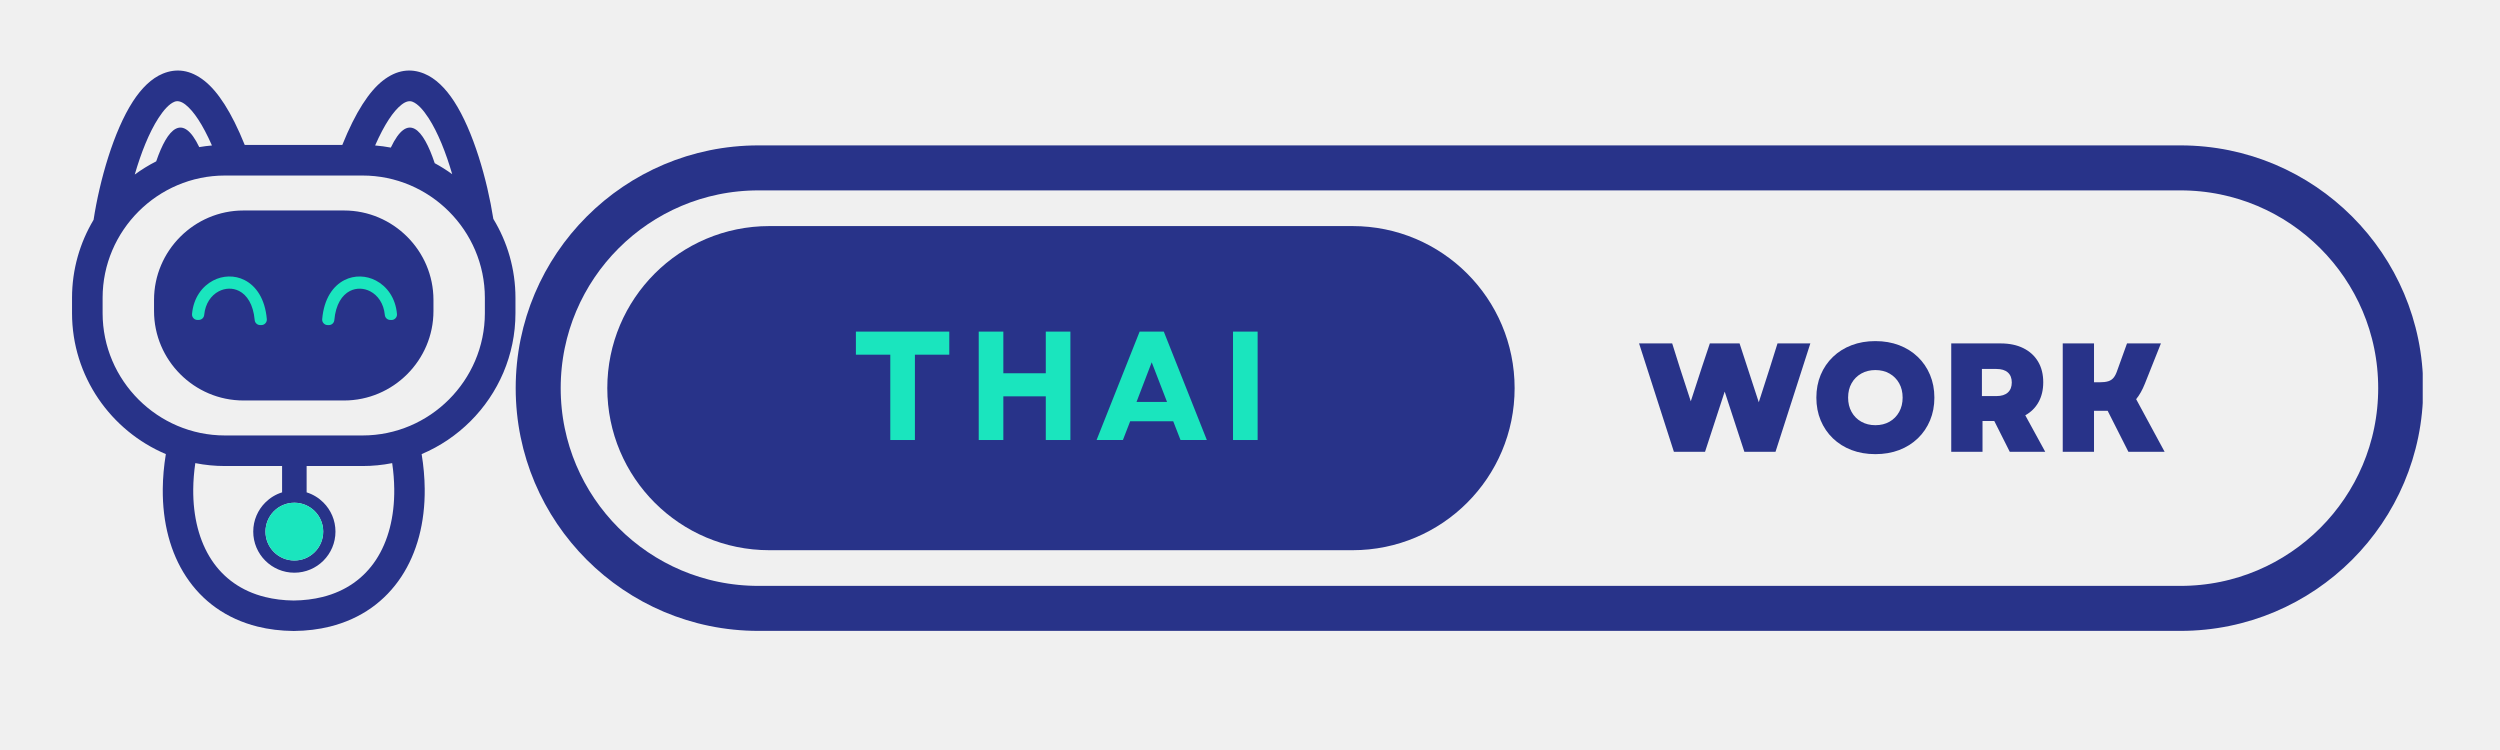
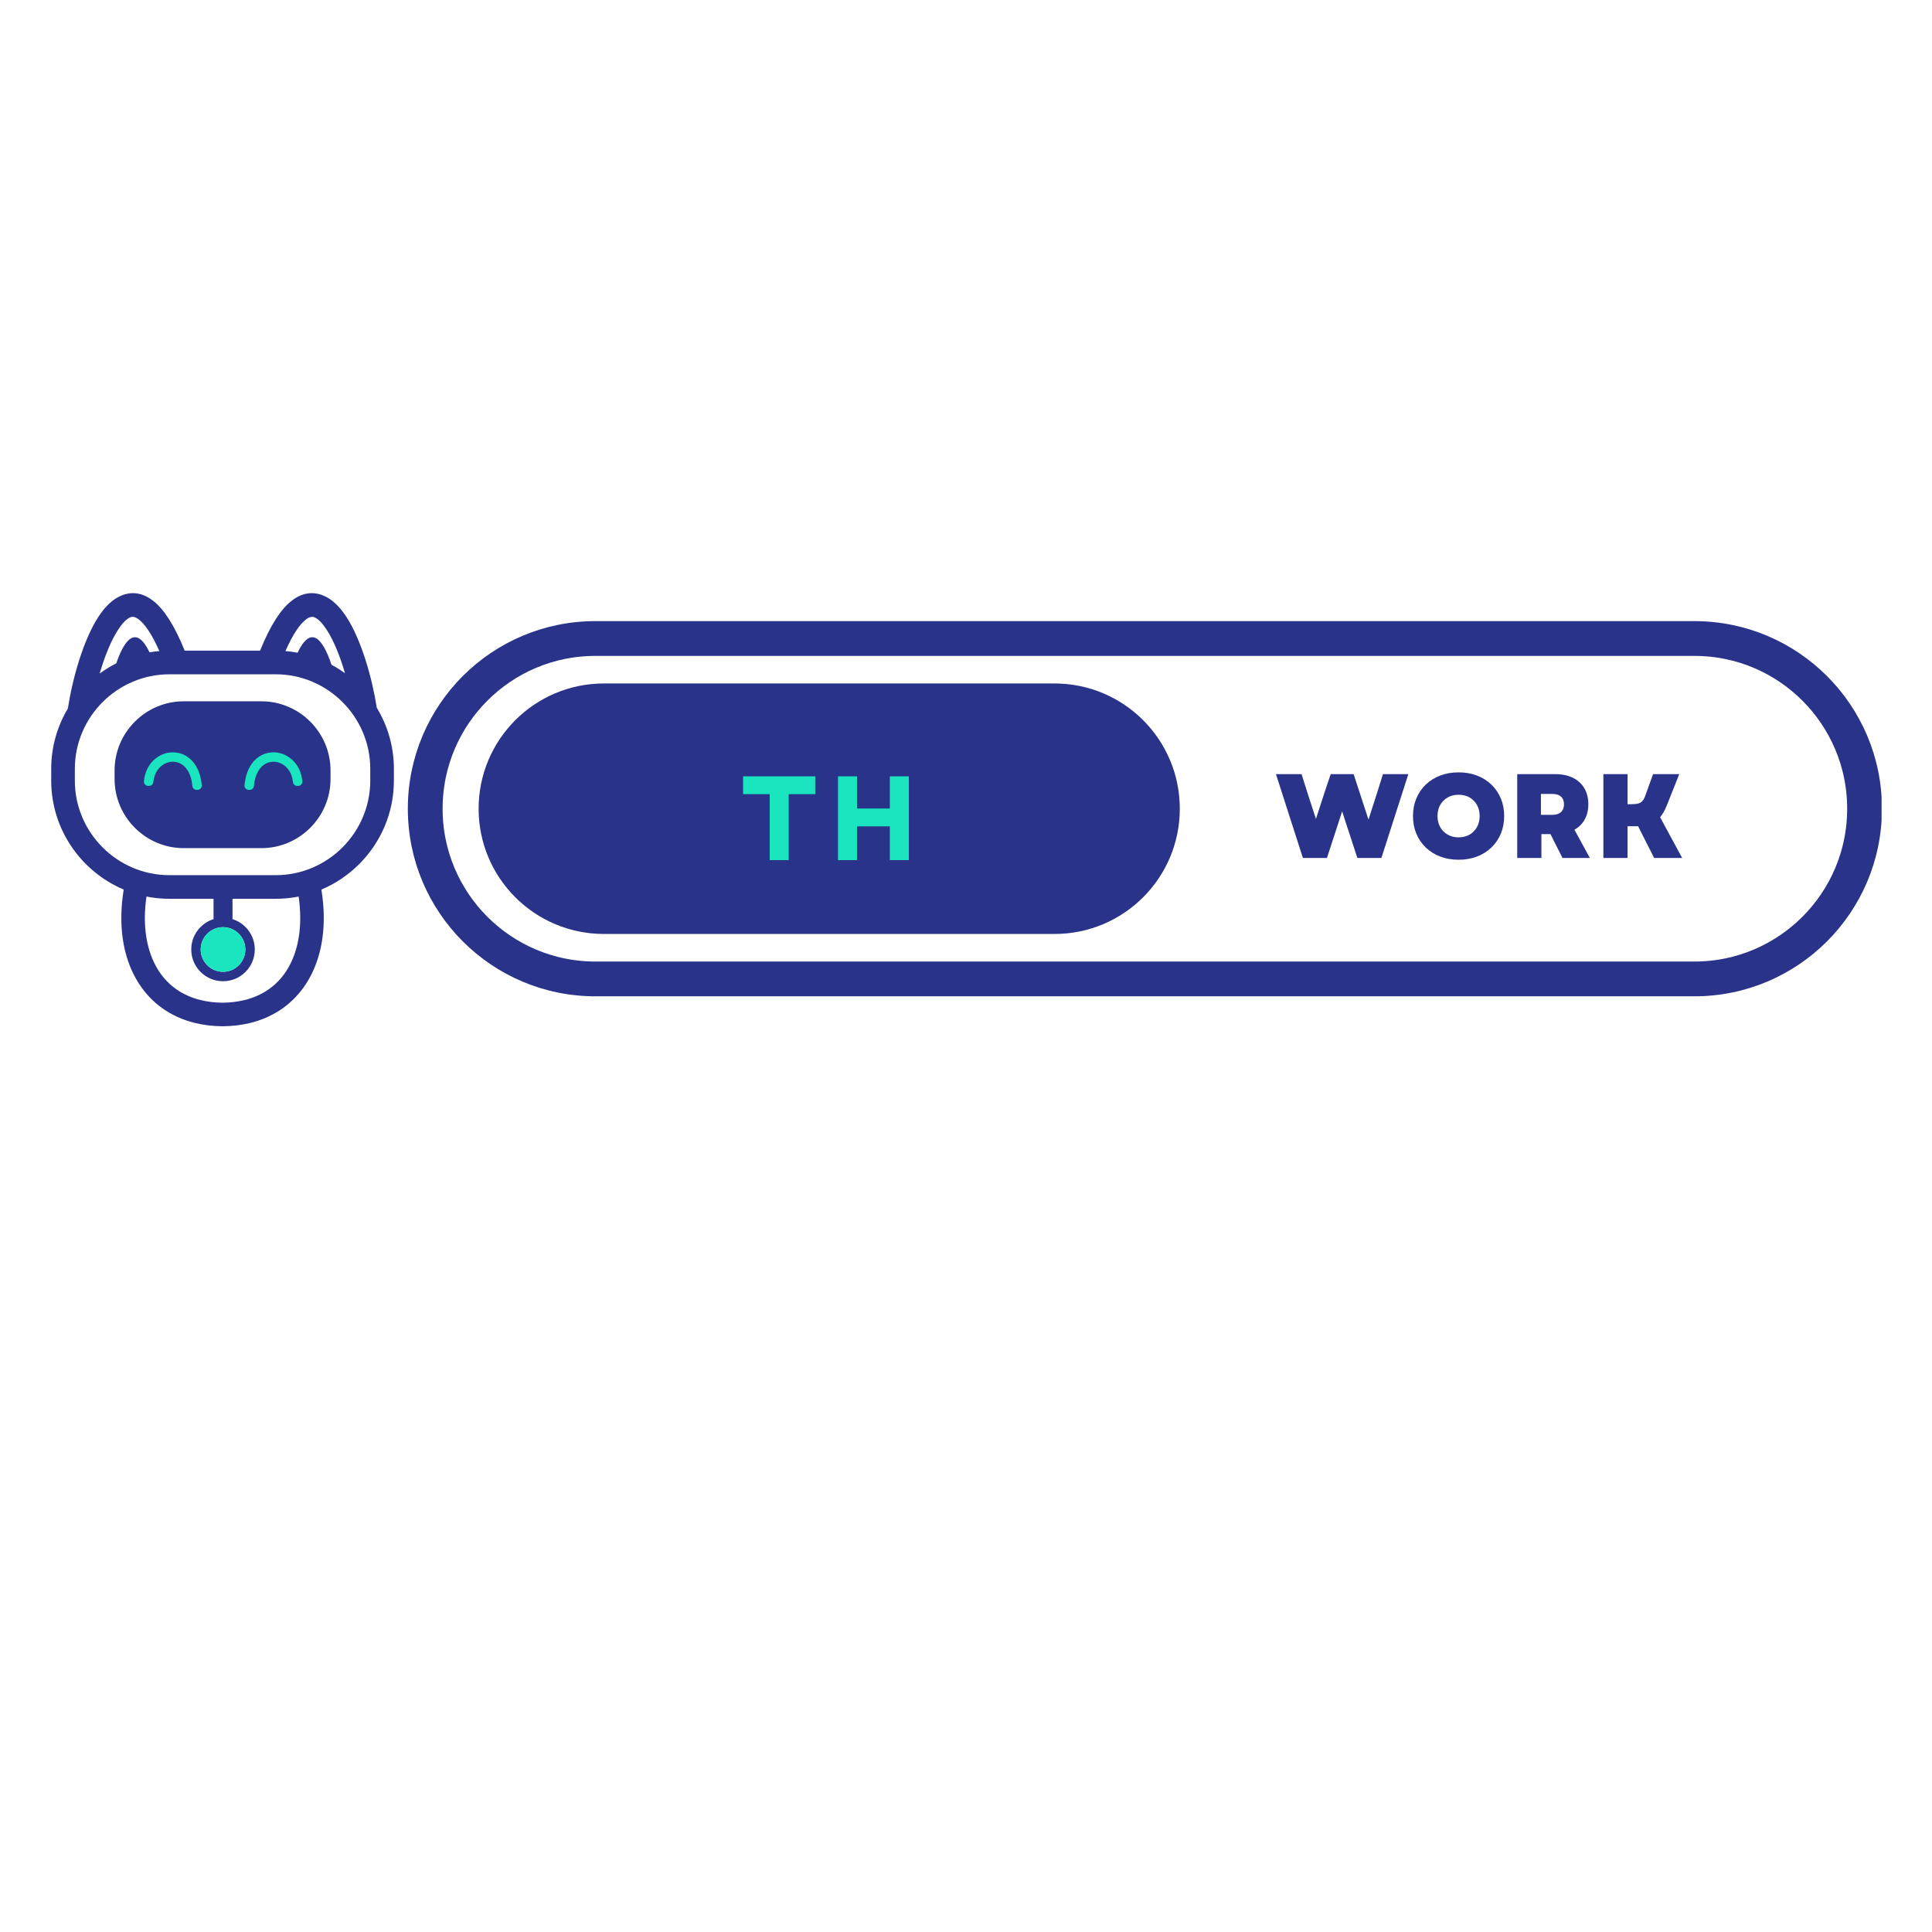
- <svg xmlns="http://www.w3.org/2000/svg" width="2000" zoomAndPan="magnify" viewBox="0 0 1500 450" height="600" preserveAspectRatio="xMidYMid" version="1.0" id="svg51">
-   <defs id="defs10">
-     <clipPath id="b6275e5e91">
-       <path d="M 39.602,460 H 305.852 V 796.543 H 39.602 Z m 0,0" clip-rule="nonzero" id="path1" />
+ <svg xmlns="http://www.w3.org/2000/svg" width="2000" zoomAndPan="magnify" viewBox="0 0 1500 1500" height="2000" preserveAspectRatio="xMidYMid meet" version="1.0">
+   <defs>
+     <g />
+     <clipPath id="3b76ea2688">
+       <path d="M 39.602 460 L 305.852 460 L 305.852 796.543 L 39.602 796.543 Z M 39.602 460 " clip-rule="nonzero" />
    </clipPath>
-     <clipPath id="d35ccb3ca0">
-       <path d="M 111.961,112.438 H 1256.18 V 403.973 H 111.961 Z m 0,0" clip-rule="nonzero" id="path2" />
+     <clipPath id="68096ad350">
+       <path d="M 112.641 112.238 L 1256.859 112.238 L 1256.859 403.773 L 112.641 403.773 Z M 112.641 112.238 " clip-rule="nonzero" />
    </clipPath>
-     <clipPath id="26168e3e93">
-       <path d="m 257.609,112.438 h 853.203 c 80.441,0 145.648,65.211 145.648,145.648 0,80.438 -65.207,145.648 -145.648,145.648 H 257.609 c -80.438,0 -145.648,-65.211 -145.648,-145.648 0,-80.438 65.211,-145.648 145.648,-145.648 z m 0,0" clip-rule="nonzero" id="path3" />
+     <clipPath id="507e4fd9b3">
+       <path d="M 258.285 112.238 L 1111.492 112.238 C 1191.93 112.238 1257.137 177.449 1257.137 257.887 C 1257.137 338.328 1191.93 403.535 1111.492 403.535 L 258.285 403.535 C 177.848 403.535 112.641 338.328 112.641 257.887 C 112.641 177.449 177.848 112.238 258.285 112.238 Z M 258.285 112.238 " clip-rule="nonzero" />
    </clipPath>
-     <clipPath id="14a1f202e0">
-       <path d="m 166.922,160.848 h 544.688 v 194.477 h -544.688 z m 0,0" clip-rule="nonzero" id="path4" />
+     <clipPath id="acd8a2034c">
+       <path d="M 167.598 160.648 L 712 160.648 L 712 355.129 L 167.598 355.129 Z M 167.598 160.648 " clip-rule="nonzero" />
    </clipPath>
-     <clipPath id="23ecd265ea">
-       <path d="m 264.16,160.848 h 349.918 c 53.703,0 97.238,43.535 97.238,97.238 0,53.703 -43.535,97.238 -97.238,97.238 H 264.16 c -53.703,0 -97.238,-43.535 -97.238,-97.238 0,-53.703 43.535,-97.238 97.238,-97.238 z m 0,0" clip-rule="nonzero" id="path5" />
+     <clipPath id="30cf5d4767">
+       <path d="M 264.836 160.648 L 614.758 160.648 C 668.461 160.648 711.996 204.184 711.996 257.891 C 711.996 311.594 668.461 355.129 614.758 355.129 L 264.836 355.129 C 211.133 355.129 167.598 311.594 167.598 257.891 C 167.598 204.184 211.133 160.648 264.836 160.648 Z M 264.836 160.648 " clip-rule="nonzero" />
    </clipPath>
-     <clipPath id="7c50148383">
-       <path d="M 0.922,0.848 H 545.52 V 195.324 H 0.922 Z m 0,0" clip-rule="nonzero" id="path6" />
+     <clipPath id="5780104d1d">
+       <path d="M 0.598 0.648 L 545 0.648 L 545 195.129 L 0.598 195.129 Z M 0.598 0.648 " clip-rule="nonzero" />
    </clipPath>
-     <clipPath id="e98da2f4b4">
-       <path d="M 98.16,0.848 H 448.078 c 53.703,0 97.238,43.535 97.238,97.238 0,53.703 -43.535,97.238 -97.238,97.238 H 98.16 c -53.703,0 -97.238,-43.535 -97.238,-97.238 0,-53.703 43.535,-97.238 97.238,-97.238 z m 0,0" clip-rule="nonzero" id="path7" />
+     <clipPath id="36a4a5a0ed">
+       <path d="M 97.836 0.648 L 447.758 0.648 C 501.461 0.648 544.996 44.184 544.996 97.891 C 544.996 151.594 501.461 195.129 447.758 195.129 L 97.836 195.129 C 44.133 195.129 0.598 151.594 0.598 97.891 C 0.598 44.184 44.133 0.648 97.836 0.648 Z M 97.836 0.648 " clip-rule="nonzero" />
    </clipPath>
-     <clipPath id="0dc80b10fe">
-       <rect x="0" width="546" y="0" height="196" id="rect7" />
+     <clipPath id="50be488e01">
+       <rect x="0" width="545" y="0" height="196" />
    </clipPath>
-     <clipPath id="70606caa84">
-       <rect x="0" width="261" y="0" height="136" id="rect8" />
+     <clipPath id="79ffb5ad9d">
+       <rect x="0" width="148" y="0" height="136" />
    </clipPath>
-     <clipPath id="84d2ed00ab">
-       <rect x="0" width="329" y="0" height="136" id="rect9" />
+     <clipPath id="38a7e413e6">
+       <rect x="0" width="329" y="0" height="136" />
    </clipPath>
-     <clipPath id="4bd06a7fbd">
-       <rect x="0" width="1306" y="0" height="520" id="rect10" />
+     <clipPath id="f044c19101">
+       <rect x="0" width="1296" y="0" height="520" />
    </clipPath>
  </defs>
-   <g id="g52" transform="translate(3.456222,-418.2027)">
-     <g clip-path="url(#b6275e5e91)" id="g12">
-       <path fill="#283389" d="m 292.543,549.539 c -3.684,-23.574 -12.055,-52.812 -23.527,-70.484 -5.156,-7.941 -11.152,-13.891 -17.996,-16.688 -8.055,-3.293 -16.434,-2.367 -24.898,4.32 -7.984,6.301 -16.145,18.5 -24.199,38.488 H 143.387 C 135.336,485.188 127.176,472.996 119.191,466.688 110.727,460 102.355,459.074 94.293,462.367 c -6.836,2.797 -12.844,8.746 -17.996,16.688 -11.551,17.812 -19.969,47.367 -23.605,71.035 -8.203,13.73 -12.93,29.75 -12.93,46.824 v 9.172 c 0,37.906 23.301,70.637 56.285,84.57 -1.16,7.117 -1.777,14.082 -1.84,20.824 -0.203,20.266 4.57,38.395 14.012,52.727 9.688,14.711 24.102,25.277 42.918,29.961 6.613,1.641 13.809,2.547 21.582,2.625 h 0.141 c 7.77,-0.078 14.969,-0.984 21.578,-2.625 18.816,-4.691 33.234,-15.25 42.922,-29.961 9.43,-14.324 14.211,-32.453 14.012,-52.727 -0.07,-6.734 -0.68,-13.699 -1.84,-20.816 11.035,-4.656 20.988,-11.426 29.344,-19.773 16.629,-16.621 26.941,-39.562 26.941,-64.797 v -9.172 c 0,-17.316 -4.852,-33.535 -13.273,-47.383 z m -55.09,-68.52 c 2.617,-2.062 4.836,-2.5 6.688,-1.738 3.078,1.254 6.316,4.773 9.543,9.742 5.629,8.684 10.449,20.867 14.18,33.699 -3.34,-2.43 -6.852,-4.641 -10.504,-6.617 0,0 0.008,0 0.008,0 -6.926,-20.789 -16.121,-30.887 -26.332,-9.348 -3.094,-0.582 -6.23,-1.012 -9.426,-1.277 5.672,-12.832 10.961,-20.613 15.844,-24.461 z m -145.816,7.996 c 3.227,-4.969 6.465,-8.48 9.539,-9.742 1.863,-0.762 4.082,-0.324 6.691,1.738 4.875,3.855 10.172,11.637 15.848,24.477 -2.57,0.219 -5.117,0.547 -7.625,0.973 -9.973,-20.77 -18.977,-11.391 -25.824,8.555 -4.516,2.289 -8.824,4.945 -12.871,7.918 3.738,-12.91 8.582,-25.188 14.242,-33.918 z M 222.094,754.168 c -7.156,10.871 -17.91,18.707 -32.023,22.219 -5.336,1.324 -11.098,2.055 -17.281,2.125 -6.184,-0.07 -11.949,-0.793 -17.281,-2.125 -14.113,-3.512 -24.867,-11.348 -32.023,-22.219 -7.414,-11.254 -11.168,-25.887 -11,-42.547 0.047,-5 0.461,-10.195 1.238,-15.543 5.758,1.145 11.707,1.742 17.781,1.742 h 34.289 v 15.797 c -3.844,1.199 -7.297,3.324 -10.074,6.105 -4.465,4.461 -7.23,10.629 -7.23,17.438 0,6.805 2.758,12.973 7.23,17.438 4.461,4.461 10.629,7.227 17.438,7.227 6.805,0 12.973,-2.758 17.434,-7.227 4.465,-4.465 7.23,-10.633 7.23,-17.438 0,-6.809 -2.766,-12.977 -7.23,-17.438 -2.777,-2.781 -6.23,-4.906 -10.074,-6.105 v -15.797 h 33.551 c 6.082,0 12.023,-0.598 17.785,-1.742 0.781,5.348 1.184,10.535 1.238,15.535 0.172,16.66 -3.582,31.293 -10.996,42.555 z m -48.938,-34.32 c 4.781,0 9.109,1.938 12.25,5.074 3.129,3.141 5.07,7.469 5.07,12.254 0,4.781 -1.941,9.109 -5.07,12.25 -3.141,3.137 -7.469,5.078 -12.25,5.078 -4.785,0 -9.113,-1.941 -12.254,-5.078 -3.137,-3.133 -5.07,-7.469 -5.07,-12.25 0,-4.785 1.941,-9.113 5.07,-12.254 3.141,-3.137 7.469,-5.074 12.254,-5.074 z M 287.465,606.086 c 0,20.172 -8.262,38.52 -21.562,51.828 -13.309,13.312 -31.652,21.566 -51.828,21.566 h -82.57 c -40.363,0 -73.395,-33.027 -73.395,-73.395 v -9.172 c 0,-20.172 8.266,-38.52 21.566,-51.832 13.309,-13.301 31.656,-21.562 51.828,-21.562 h 82.57 c 40.363,0 73.391,33.027 73.391,73.395 z m -30.848,-7.941 v 6.703 c 0,14.742 -6.035,28.152 -15.762,37.883 -9.727,9.727 -23.137,15.762 -37.879,15.762 h -60.359 c -29.508,0 -53.652,-24.145 -53.652,-53.652 v -6.703 c 0,-14.754 6.035,-28.164 15.766,-37.883 9.727,-9.727 23.137,-15.762 37.887,-15.762 h 60.359 c 29.5,0.008 53.641,24.148 53.641,53.652 z m 0,0" fill-opacity="1" fill-rule="evenodd" id="path12" />
-     </g>
-     <path fill="#1ae5be" d="m 185.406,724.914 c 3.129,3.141 5.07,7.469 5.07,12.254 0,4.781 -1.941,9.109 -5.07,12.25 -3.141,3.137 -7.469,5.078 -12.25,5.078 -4.785,0 -9.113,-1.941 -12.254,-5.078 -3.137,-3.133 -5.07,-7.469 -5.07,-12.25 0,-4.785 1.941,-9.113 5.07,-12.254 3.133,-3.137 7.469,-5.074 12.254,-5.074 4.789,0.008 9.117,1.945 12.25,5.074 z M 143.281,586.25 c -3.016,-1.535 -6.277,-2.227 -9.527,-2.156 -3.23,0.07 -6.434,0.902 -9.359,2.438 -6.566,3.441 -11.77,10.375 -12.633,20.047 -0.086,0.965 0.211,1.836 0.871,2.547 0.664,0.707 1.512,1.066 2.484,1.051 l 0.719,-0.016 c 1.688,-0.031 3.066,-1.316 3.223,-2.992 0.656,-6.93 4.223,-11.805 8.715,-14.156 1.934,-1.012 4.027,-1.566 6.121,-1.613 2.07,-0.047 4.16,0.398 6.09,1.379 4.703,2.391 8.535,7.996 9.371,17.461 0.148,1.727 1.602,3.043 3.34,3.012 l 0.699,-0.008 c 0.953,-0.016 1.762,-0.379 2.402,-1.09 0.637,-0.707 0.918,-1.547 0.84,-2.5 -1.074,-12.375 -6.574,-19.961 -13.355,-23.402 z m 78.82,0.289 c -2.93,-1.535 -6.137,-2.367 -9.359,-2.438 -3.25,-0.07 -6.512,0.621 -9.527,2.156 -6.781,3.441 -12.281,11.027 -13.355,23.41 -0.086,0.953 0.203,1.793 0.84,2.5 0.641,0.711 1.449,1.074 2.398,1.09 l 0.703,0.008 c 1.734,0.031 3.191,-1.285 3.34,-3.012 0.836,-9.457 4.664,-15.07 9.371,-17.461 1.93,-0.98 4.016,-1.426 6.09,-1.379 2.094,0.047 4.188,0.598 6.121,1.613 4.492,2.352 8.066,7.227 8.715,14.156 0.156,1.684 1.535,2.961 3.223,2.992 l 0.719,0.016 c 0.973,0.016 1.812,-0.336 2.477,-1.051 0.66,-0.711 0.965,-1.582 0.871,-2.547 -0.855,-9.688 -6.059,-16.621 -12.625,-20.055 z m 0,0" fill-opacity="1" fill-rule="nonzero" id="path13" />
-     <g transform="translate(194,393)" id="g51">
-       <g clip-path="url(#4bd06a7fbd)" id="g50">
-         <g clip-path="url(#d35ccb3ca0)" id="g15">
-           <g clip-path="url(#26168e3e93)" id="g14">
-             <path stroke-linecap="butt" transform="matrix(0.952724,0,0,0.952724,111.9596,112.4385)" fill="none" stroke-linejoin="miter" d="M 152.877,-0.001 H 1048.418 c 84.433,0 152.876,68.447 152.876,152.876 0,84.429 -68.443,152.876 -152.876,152.876 H 152.877 C 68.448,305.751 0.001,237.304 0.001,152.875 0.001,68.446 68.448,-0.001 152.877,-0.001 Z m 0,0" stroke="#283389" stroke-width="56.68" stroke-opacity="1" stroke-miterlimit="4" id="path14" />
-           </g>
+   <rect x="-150" width="1800" fill="#ffffff" y="-150" height="1800" fill-opacity="1" />
+   <rect x="-150" width="1800" fill="#ffffff" y="-150" height="1800" fill-opacity="1" />
+   <g clip-path="url(#3b76ea2688)">
+     <path fill="#283389" d="M 292.543 549.539 C 288.859 525.965 280.488 496.727 269.016 479.055 C 263.859 471.113 257.863 465.164 251.02 462.367 C 242.965 459.074 234.586 460 226.121 466.688 C 218.137 472.988 209.977 485.188 201.922 505.176 L 143.387 505.176 C 135.336 485.188 127.176 472.996 119.191 466.688 C 110.727 460 102.355 459.074 94.293 462.367 C 87.457 465.164 81.449 471.113 76.297 479.055 C 64.746 496.867 56.328 526.422 52.691 550.09 C 44.488 563.82 39.762 579.84 39.762 596.914 L 39.762 606.086 C 39.762 643.992 63.062 676.723 96.047 690.656 C 94.887 697.773 94.27 704.738 94.207 711.48 C 94.004 731.746 98.777 749.875 108.219 764.207 C 117.906 778.918 132.32 789.484 151.137 794.168 C 157.75 795.809 164.945 796.715 172.719 796.793 L 172.859 796.793 C 180.629 796.715 187.828 795.809 194.438 794.168 C 213.254 789.477 227.672 778.918 237.359 764.207 C 246.789 749.883 251.57 731.754 251.371 711.48 C 251.301 704.746 250.691 697.781 249.531 690.664 C 260.566 686.008 270.52 679.238 278.875 670.891 C 295.504 654.27 305.816 631.328 305.816 606.094 L 305.816 596.922 C 305.816 579.605 300.965 563.387 292.543 549.539 Z M 237.453 481.02 C 240.07 478.957 242.289 478.52 244.141 479.281 C 247.219 480.535 250.457 484.055 253.684 489.023 C 259.312 497.707 264.133 509.891 267.863 522.723 C 264.523 520.293 261.012 518.082 257.359 516.105 C 257.359 516.105 257.367 516.105 257.367 516.105 C 250.441 495.316 241.246 485.219 231.035 506.758 C 227.941 506.176 224.805 505.746 221.609 505.48 C 227.281 492.648 232.57 484.867 237.453 481.02 Z M 91.637 489.016 C 94.863 484.047 98.102 480.535 101.176 479.273 C 103.039 478.512 105.258 478.949 107.867 481.012 C 112.742 484.867 118.039 492.648 123.715 505.488 C 121.145 505.707 118.598 506.035 116.09 506.461 C 106.117 485.691 97.113 495.07 90.266 515.016 C 85.75 517.305 81.441 519.961 77.395 522.934 C 81.133 510.023 85.977 497.746 91.637 489.016 Z M 222.094 754.168 C 214.938 765.039 204.184 772.875 190.07 776.387 C 184.734 777.711 178.973 778.441 172.789 778.512 C 166.605 778.441 160.84 777.719 155.508 776.387 C 141.395 772.875 130.641 765.039 123.484 754.168 C 116.07 742.914 112.316 728.281 112.484 711.621 C 112.531 706.621 112.945 701.426 113.723 696.078 C 119.48 697.223 125.43 697.82 131.504 697.82 L 165.793 697.82 L 165.793 713.617 C 161.949 714.816 158.496 716.941 155.719 719.723 C 151.254 724.184 148.488 730.352 148.488 737.16 C 148.488 743.965 151.246 750.133 155.719 754.598 C 160.18 759.059 166.348 761.824 173.156 761.824 C 179.961 761.824 186.129 759.066 190.59 754.598 C 195.055 750.133 197.82 743.965 197.82 737.16 C 197.82 730.352 195.055 724.184 190.59 719.723 C 187.812 716.941 184.359 714.816 180.516 713.617 L 180.516 697.82 L 214.066 697.82 C 220.148 697.82 226.09 697.223 231.852 696.078 C 232.633 701.426 233.035 706.613 233.09 711.613 C 233.262 728.273 229.508 742.906 222.094 754.168 Z M 173.156 719.848 C 177.938 719.848 182.266 721.785 185.406 724.922 C 188.535 728.062 190.477 732.391 190.477 737.176 C 190.477 741.957 188.535 746.285 185.406 749.426 C 182.266 752.562 177.938 754.504 173.156 754.504 C 168.371 754.504 164.043 752.562 160.902 749.426 C 157.766 746.293 155.832 741.957 155.832 737.176 C 155.832 732.391 157.773 728.062 160.902 724.922 C 164.043 721.785 168.371 719.848 173.156 719.848 Z M 287.465 606.086 C 287.465 626.258 279.203 644.605 265.902 657.914 C 252.594 671.227 234.25 679.48 214.074 679.48 L 131.504 679.48 C 91.141 679.48 58.109 646.453 58.109 606.086 L 58.109 596.914 C 58.109 576.742 66.375 558.395 79.676 545.082 C 92.984 531.781 111.332 523.52 131.504 523.52 L 214.074 523.52 C 254.438 523.52 287.465 556.547 287.465 596.914 Z M 256.617 598.145 L 256.617 604.848 C 256.617 619.59 250.582 633 240.855 642.73 C 231.129 652.457 217.719 658.492 202.977 658.492 L 142.617 658.492 C 113.109 658.492 88.965 634.348 88.965 604.84 L 88.965 598.137 C 88.965 583.383 95 569.973 104.73 560.254 C 114.457 550.527 127.867 544.492 142.617 544.492 L 202.977 544.492 C 232.477 544.5 256.617 568.641 256.617 598.145 Z M 256.617 598.145 " fill-opacity="1" fill-rule="evenodd" />
+   </g>
+   <path fill="#1ae5be" d="M 185.406 724.914 C 188.535 728.055 190.477 732.383 190.477 737.168 C 190.477 741.949 188.535 746.277 185.406 749.418 C 182.266 752.555 177.938 754.496 173.156 754.496 C 168.371 754.496 164.043 752.555 160.902 749.418 C 157.766 746.285 155.832 741.949 155.832 737.168 C 155.832 732.383 157.773 728.055 160.902 724.914 C 164.035 721.777 168.371 719.84 173.156 719.84 C 177.945 719.848 182.273 721.785 185.406 724.914 Z M 143.281 586.25 C 140.266 584.715 137.004 584.023 133.754 584.094 C 130.523 584.164 127.32 584.996 124.395 586.531 C 117.828 589.973 112.625 596.906 111.762 606.578 C 111.676 607.543 111.973 608.414 112.633 609.125 C 113.297 609.832 114.145 610.191 115.117 610.176 L 115.836 610.16 C 117.523 610.129 118.902 608.844 119.059 607.168 C 119.715 600.238 123.281 595.363 127.773 593.012 C 129.707 592 131.801 591.445 133.895 591.398 C 135.965 591.352 138.055 591.797 139.984 592.777 C 144.688 595.168 148.52 600.773 149.355 610.238 C 149.504 611.965 150.957 613.281 152.695 613.25 L 153.395 613.242 C 154.348 613.227 155.156 612.863 155.797 612.152 C 156.434 611.445 156.715 610.605 156.637 609.652 C 155.562 597.277 150.062 589.691 143.281 586.25 Z M 222.102 586.539 C 219.172 585.004 215.965 584.172 212.742 584.102 C 209.492 584.031 206.23 584.723 203.215 586.258 C 196.434 589.699 190.934 597.285 189.859 609.668 C 189.773 610.621 190.062 611.461 190.699 612.168 C 191.34 612.879 192.148 613.242 193.098 613.258 L 193.801 613.266 C 195.535 613.297 196.992 611.98 197.141 610.254 C 197.977 600.797 201.805 595.184 206.512 592.793 C 208.441 591.812 210.527 591.367 212.602 591.414 C 214.695 591.461 216.789 592.012 218.723 593.027 C 223.215 595.379 226.789 600.254 227.438 607.184 C 227.594 608.867 228.973 610.145 230.66 610.176 L 231.379 610.191 C 232.352 610.207 233.191 609.855 233.855 609.141 C 234.516 608.43 234.82 607.559 234.727 606.594 C 233.871 596.906 228.668 589.973 222.102 586.539 Z M 222.102 586.539 " fill-opacity="1" fill-rule="nonzero" />
+   <g transform="matrix(1, 0, 0, 1, 204, 370)">
+     <g clip-path="url(#f044c19101)">
+       <g clip-path="url(#68096ad350)">
+         <g clip-path="url(#507e4fd9b3)">
+           <path stroke-linecap="butt" transform="matrix(0.952724, 0, 0, 0.952724, 112.6365, 112.2399)" fill="none" stroke-linejoin="miter" d="M 152.876 -0.002 L 1048.421 -0.002 C 1132.85 -0.002 1201.293 68.445 1201.293 152.874 C 1201.293 237.307 1132.85 305.75 1048.421 305.75 L 152.876 305.75 C 68.447 305.75 0.004 237.307 0.004 152.874 C 0.004 68.445 68.447 -0.002 152.876 -0.002 Z M 152.876 -0.002 " stroke="#283389" stroke-width="56.68" stroke-opacity="1" stroke-miterlimit="4" />
        </g>
-         <g clip-path="url(#14a1f202e0)" id="g21">
-           <g clip-path="url(#23ecd265ea)" id="g20">
-             <g transform="translate(166,160)" id="g19">
-               <g clip-path="url(#0dc80b10fe)" id="g18">
-                 <g clip-path="url(#7c50148383)" id="g17">
-                   <g clip-path="url(#e98da2f4b4)" id="g16">
-                     <path fill="#283389" d="M 0.922,0.848 H 545.609 V 195.324 H 0.922 Z m 0,0" fill-opacity="1" fill-rule="nonzero" id="path15" />
-                   </g>
+       </g>
+       <g clip-path="url(#acd8a2034c)">
+         <g clip-path="url(#30cf5d4767)">
+           <g transform="matrix(1, 0, 0, 1, 167, 160)">
+             <g clip-path="url(#50be488e01)">
+               <g clip-path="url(#5780104d1d)">
+                 <g clip-path="url(#36a4a5a0ed)">
+                   <path fill="#283389" d="M 0.598 0.648 L 545.285 0.648 L 545.285 195.129 L 0.598 195.129 Z M 0.598 0.648 " fill-opacity="1" fill-rule="nonzero" />
                </g>
              </g>
            </g>
          </g>
        </g>
-         <g transform="translate(312,190)" id="g35">
-           <g clip-path="url(#70606caa84)" id="g34">
-             <g fill="#1ae5be" fill-opacity="1" id="g24">
-               <g transform="translate(1.301165,99.21252)" id="g23">
-                 <g id="g22">
-                   <path d="M 23.422,0 V -51.203 H 2.781 v -13.844 H 58.812 v 13.844 H 38.188 V 0 Z m 0,0" id="path21" />
-                 </g>
+       </g>
+       <g transform="matrix(1, 0, 0, 1, 369, 198)">
+         <g clip-path="url(#79ffb5ad9d)">
+           <g fill="#1ae5be" fill-opacity="1">
+             <g transform="translate(1.145961, 99.78604)">
+               <g>
+                 <path d="M 23.422 0 L 23.422 -51.203 L 2.781 -51.203 L 2.781 -65.047 L 58.812 -65.047 L 58.812 -51.203 L 38.188 -51.203 L 38.188 0 Z M 23.422 0 " />
              </g>
            </g>
-             <g fill="#1ae5be" fill-opacity="1" id="g27">
-               <g transform="translate(69.96854,99.21252)" id="g26">
-                 <g id="g25">
-                   <path d="M 48.047,0 V -26.203 H 22.578 V 0 H 7.812 v -65.047 h 14.766 v 25 h 25.469 v -25 H 62.812 V 0 Z m 0,0" id="path24" />
-                 </g>
-               </g>
-             </g>
-             <g fill="#1ae5be" fill-opacity="1" id="g30">
-               <g transform="translate(147.649,99.21252)" id="g29">
-                 <g id="g28">
-                   <path d="m 0.844,0 25.828,-65.047 h 14.5 L 67,0 H 51.203 l -4.375,-11.25 H 21 L 16.641,0 Z M 24.812,-22.859 h 18.297 l -9.188,-23.781 z m 0,0" id="path27" />
-                 </g>
-               </g>
-             </g>
-             <g fill="#1ae5be" fill-opacity="1" id="g33">
-               <g transform="translate(222.5418,99.21252)" id="g32">
-                 <g id="g31">
-                   <path d="M 7.812,0 V -65.047 H 22.578 V 0 Z m 0,0" id="path30" />
-                 </g>
+           </g>
+           <g fill="#1ae5be" fill-opacity="1">
+             <g transform="translate(69.81333, 99.78604)">
+               <g>
+                 <path d="M 48.047 0 L 48.047 -26.203 L 22.578 -26.203 L 22.578 0 L 7.812 0 L 7.812 -65.047 L 22.578 -65.047 L 22.578 -40.047 L 48.047 -40.047 L 48.047 -65.047 L 62.812 -65.047 L 62.812 0 Z M 48.047 0 " />
              </g>
            </g>
          </g>
        </g>
-         <g transform="translate(783,197)" id="g49">
-           <g clip-path="url(#84d2ed00ab)" id="g48">
-             <g fill="#283389" fill-opacity="1" id="g38">
-               <g transform="translate(2.514194,99.29958)" id="g37">
-                 <g id="g36">
-                   <path d="M 21.375,0 0.469,-65.047 h 19.875 l 4.562,14.5 6.594,20.25 6.594,-20.25 4.844,-14.5 h 17.828 l 11.531,35.312 6.688,-20.812 4.547,-14.5 h 19.703 L 82.328,0 H 63.656 L 51.844,-36.141 40.047,0 Z m 0,0" id="path35" />
-                 </g>
+       </g>
+       <g transform="matrix(1, 0, 0, 1, 784, 197)">
+         <g clip-path="url(#38a7e413e6)">
+           <g fill="#283389" fill-opacity="1">
+             <g transform="translate(2.191027, 99.10091)">
+               <g>
+                 <path d="M 21.375 0 L 0.469 -65.047 L 20.344 -65.047 L 24.906 -50.547 L 31.5 -30.297 L 38.094 -50.547 L 42.938 -65.047 L 60.766 -65.047 L 72.297 -29.734 L 78.984 -50.547 L 83.531 -65.047 L 103.234 -65.047 L 82.328 0 L 63.656 0 L 51.844 -36.141 L 40.047 0 Z M 21.375 0 " />
              </g>
            </g>
-             <g fill="#283389" fill-opacity="1" id="g41">
-               <g transform="translate(106.2037,99.29958)" id="g40">
-                 <g id="g39">
-                   <path d="m 38.562,1.391 c -5.211,0 -9.965,-0.82 -14.266,-2.453 C 19.992,-2.707 16.258,-5.047 13.094,-8.078 9.938,-11.117 7.488,-14.711 5.75,-18.859 c -1.73,-4.156 -2.594,-8.707 -2.594,-13.656 0,-4.957 0.863,-9.508 2.594,-13.656 1.738,-4.156 4.188,-7.75 7.344,-10.781 3.164,-3.039 6.898,-5.379 11.203,-7.016 4.301,-1.645 9.055,-2.469 14.266,-2.469 5.207,0 9.961,0.824 14.266,2.469 4.301,1.637 8.031,3.977 11.188,7.016 3.164,3.031 5.613,6.625 7.344,10.781 1.738,4.148 2.609,8.699 2.609,13.656 0,4.949 -0.871,9.5 -2.609,13.656 -1.73,4.148 -4.18,7.742 -7.344,10.781 -3.156,3.031 -6.887,5.371 -11.188,7.016 C 48.523,0.57 43.77,1.391 38.562,1.391 Z m -16.359,-33.906 c 0,3.219 0.695,6.086 2.094,8.594 1.395,2.5 3.332,4.449 5.812,5.844 2.477,1.398 5.297,2.094 8.453,2.094 3.219,0 6.051,-0.695 8.5,-2.094 2.445,-1.395 4.367,-3.344 5.766,-5.844 1.395,-2.508 2.094,-5.375 2.094,-8.594 0,-3.289 -0.699,-6.172 -2.094,-8.641 -1.398,-2.477 -3.32,-4.414 -5.766,-5.812 -2.449,-1.395 -5.281,-2.094 -8.5,-2.094 -3.156,0 -5.977,0.699 -8.453,2.094 -2.48,1.398 -4.418,3.336 -5.812,5.812 -1.398,2.469 -2.094,5.352 -2.094,8.641 z m 0,0" id="path38" />
-                 </g>
+           </g>
+           <g fill="#283389" fill-opacity="1">
+             <g transform="translate(105.8805, 99.10091)">
+               <g>
+                 <path d="M 38.562 1.391 C 33.352 1.391 28.598 0.57 24.297 -1.062 C 19.992 -2.707 16.258 -5.047 13.094 -8.078 C 9.938 -11.117 7.488 -14.711 5.75 -18.859 C 4.02 -23.016 3.156 -27.566 3.156 -32.516 C 3.156 -37.473 4.02 -42.023 5.75 -46.172 C 7.488 -50.328 9.938 -53.922 13.094 -56.953 C 16.258 -59.992 19.992 -62.332 24.297 -63.969 C 28.598 -65.613 33.352 -66.438 38.562 -66.438 C 43.77 -66.438 48.523 -65.613 52.828 -63.969 C 57.129 -62.332 60.859 -59.992 64.016 -56.953 C 67.18 -53.922 69.629 -50.328 71.359 -46.172 C 73.098 -42.023 73.969 -37.473 73.969 -32.516 C 73.969 -27.566 73.098 -23.016 71.359 -18.859 C 69.629 -14.711 67.18 -11.117 64.016 -8.078 C 60.859 -5.047 57.129 -2.707 52.828 -1.062 C 48.523 0.57 43.77 1.391 38.562 1.391 Z M 22.203 -32.516 C 22.203 -29.297 22.898 -26.43 24.297 -23.922 C 25.691 -21.422 27.629 -19.473 30.109 -18.078 C 32.586 -16.68 35.406 -15.984 38.562 -15.984 C 41.781 -15.984 44.613 -16.68 47.062 -18.078 C 49.508 -19.473 51.43 -21.422 52.828 -23.922 C 54.223 -26.43 54.922 -29.297 54.922 -32.516 C 54.922 -35.805 54.223 -38.688 52.828 -41.156 C 51.43 -43.633 49.508 -45.57 47.062 -46.969 C 44.613 -48.363 41.781 -49.062 38.562 -49.062 C 35.406 -49.062 32.586 -48.363 30.109 -46.969 C 27.629 -45.57 25.691 -43.633 24.297 -41.156 C 22.898 -38.688 22.203 -35.805 22.203 -32.516 Z M 22.203 -32.516 " />
              </g>
            </g>
-             <g fill="#283389" fill-opacity="1" id="g44">
-               <g transform="translate(183.4133,99.29958)" id="g43">
-                 <g id="g42">
-                   <path d="m 6.875,0 v -65.047 h 29.641 c 5.27,0 9.805,0.949 13.609,2.844 3.812,1.887 6.754,4.562 8.828,8.031 2.082,3.469 3.125,7.621 3.125,12.453 0,4.523 -0.934,8.469 -2.797,11.844 -1.855,3.375 -4.516,6.027 -7.984,7.953 L 63.281,0 H 42 l -9.297,-18.484 h -7.062 V 0 Z m 18.406,-33.453 h 8.734 c 2.969,0 5.238,-0.707 6.812,-2.125 1.582,-1.426 2.375,-3.441 2.375,-6.047 0,-2.602 -0.793,-4.602 -2.375,-6 -1.574,-1.395 -3.844,-2.094 -6.812,-2.094 H 25.281 Z m 0,0" id="path41" />
-                 </g>
+           </g>
+           <g fill="#283389" fill-opacity="1">
+             <g transform="translate(183.0902, 99.10091)">
+               <g>
+                 <path d="M 6.875 0 L 6.875 -65.047 L 36.516 -65.047 C 41.785 -65.047 46.32 -64.098 50.125 -62.203 C 53.938 -60.316 56.879 -57.641 58.953 -54.172 C 61.035 -50.703 62.078 -46.551 62.078 -41.719 C 62.078 -37.195 61.145 -33.25 59.281 -29.875 C 57.426 -26.5 54.766 -23.848 51.297 -21.922 L 63.281 0 L 42 0 L 32.703 -18.484 L 25.641 -18.484 L 25.641 0 Z M 25.281 -33.453 L 34.016 -33.453 C 36.984 -33.453 39.254 -34.16 40.828 -35.578 C 42.41 -37.004 43.203 -39.02 43.203 -41.625 C 43.203 -44.227 42.41 -46.227 40.828 -47.625 C 39.254 -49.02 36.984 -49.719 34.016 -49.719 L 25.281 -49.719 Z M 25.281 -33.453 " />
              </g>
            </g>
-             <g fill="#283389" fill-opacity="1" id="g47">
-               <g transform="translate(250.3098,99.29958)" id="g46">
-                 <g id="g45">
-                   <path d="M 6.875,0 V -65.047 H 25.641 V -41.719 H 28.812 c 2.227,0 4.004,-0.203 5.328,-0.609 1.332,-0.406 2.414,-1.117 3.25,-2.141 0.844,-1.02 1.57,-2.457 2.188,-4.312 L 45.438,-65.047 h 20.344 l -9.656,24.25 c -1.492,3.719 -3.227,6.789 -5.203,9.203 L 68.016,0 H 46.281 L 33.828,-24.625 h -8.188 V 0 Z m 0,0" id="path44" />
-                 </g>
+           </g>
+           <g fill="#283389" fill-opacity="1">
+             <g transform="translate(249.9866, 99.10091)">
+               <g>
+                 <path d="M 6.875 0 L 6.875 -65.047 L 25.641 -65.047 L 25.641 -41.719 L 28.812 -41.719 C 31.039 -41.719 32.816 -41.922 34.141 -42.328 C 35.473 -42.734 36.555 -43.445 37.391 -44.469 C 38.234 -45.488 38.961 -46.926 39.578 -48.781 L 45.438 -65.047 L 65.781 -65.047 L 56.125 -40.797 C 54.633 -37.078 52.898 -34.008 50.922 -31.594 L 68.016 0 L 46.281 0 L 33.828 -24.625 L 25.641 -24.625 L 25.641 0 Z M 6.875 0 " />
              </g>
            </g>
          </g>
        </g>
      </g>
    </g>
  </g>
</svg>
